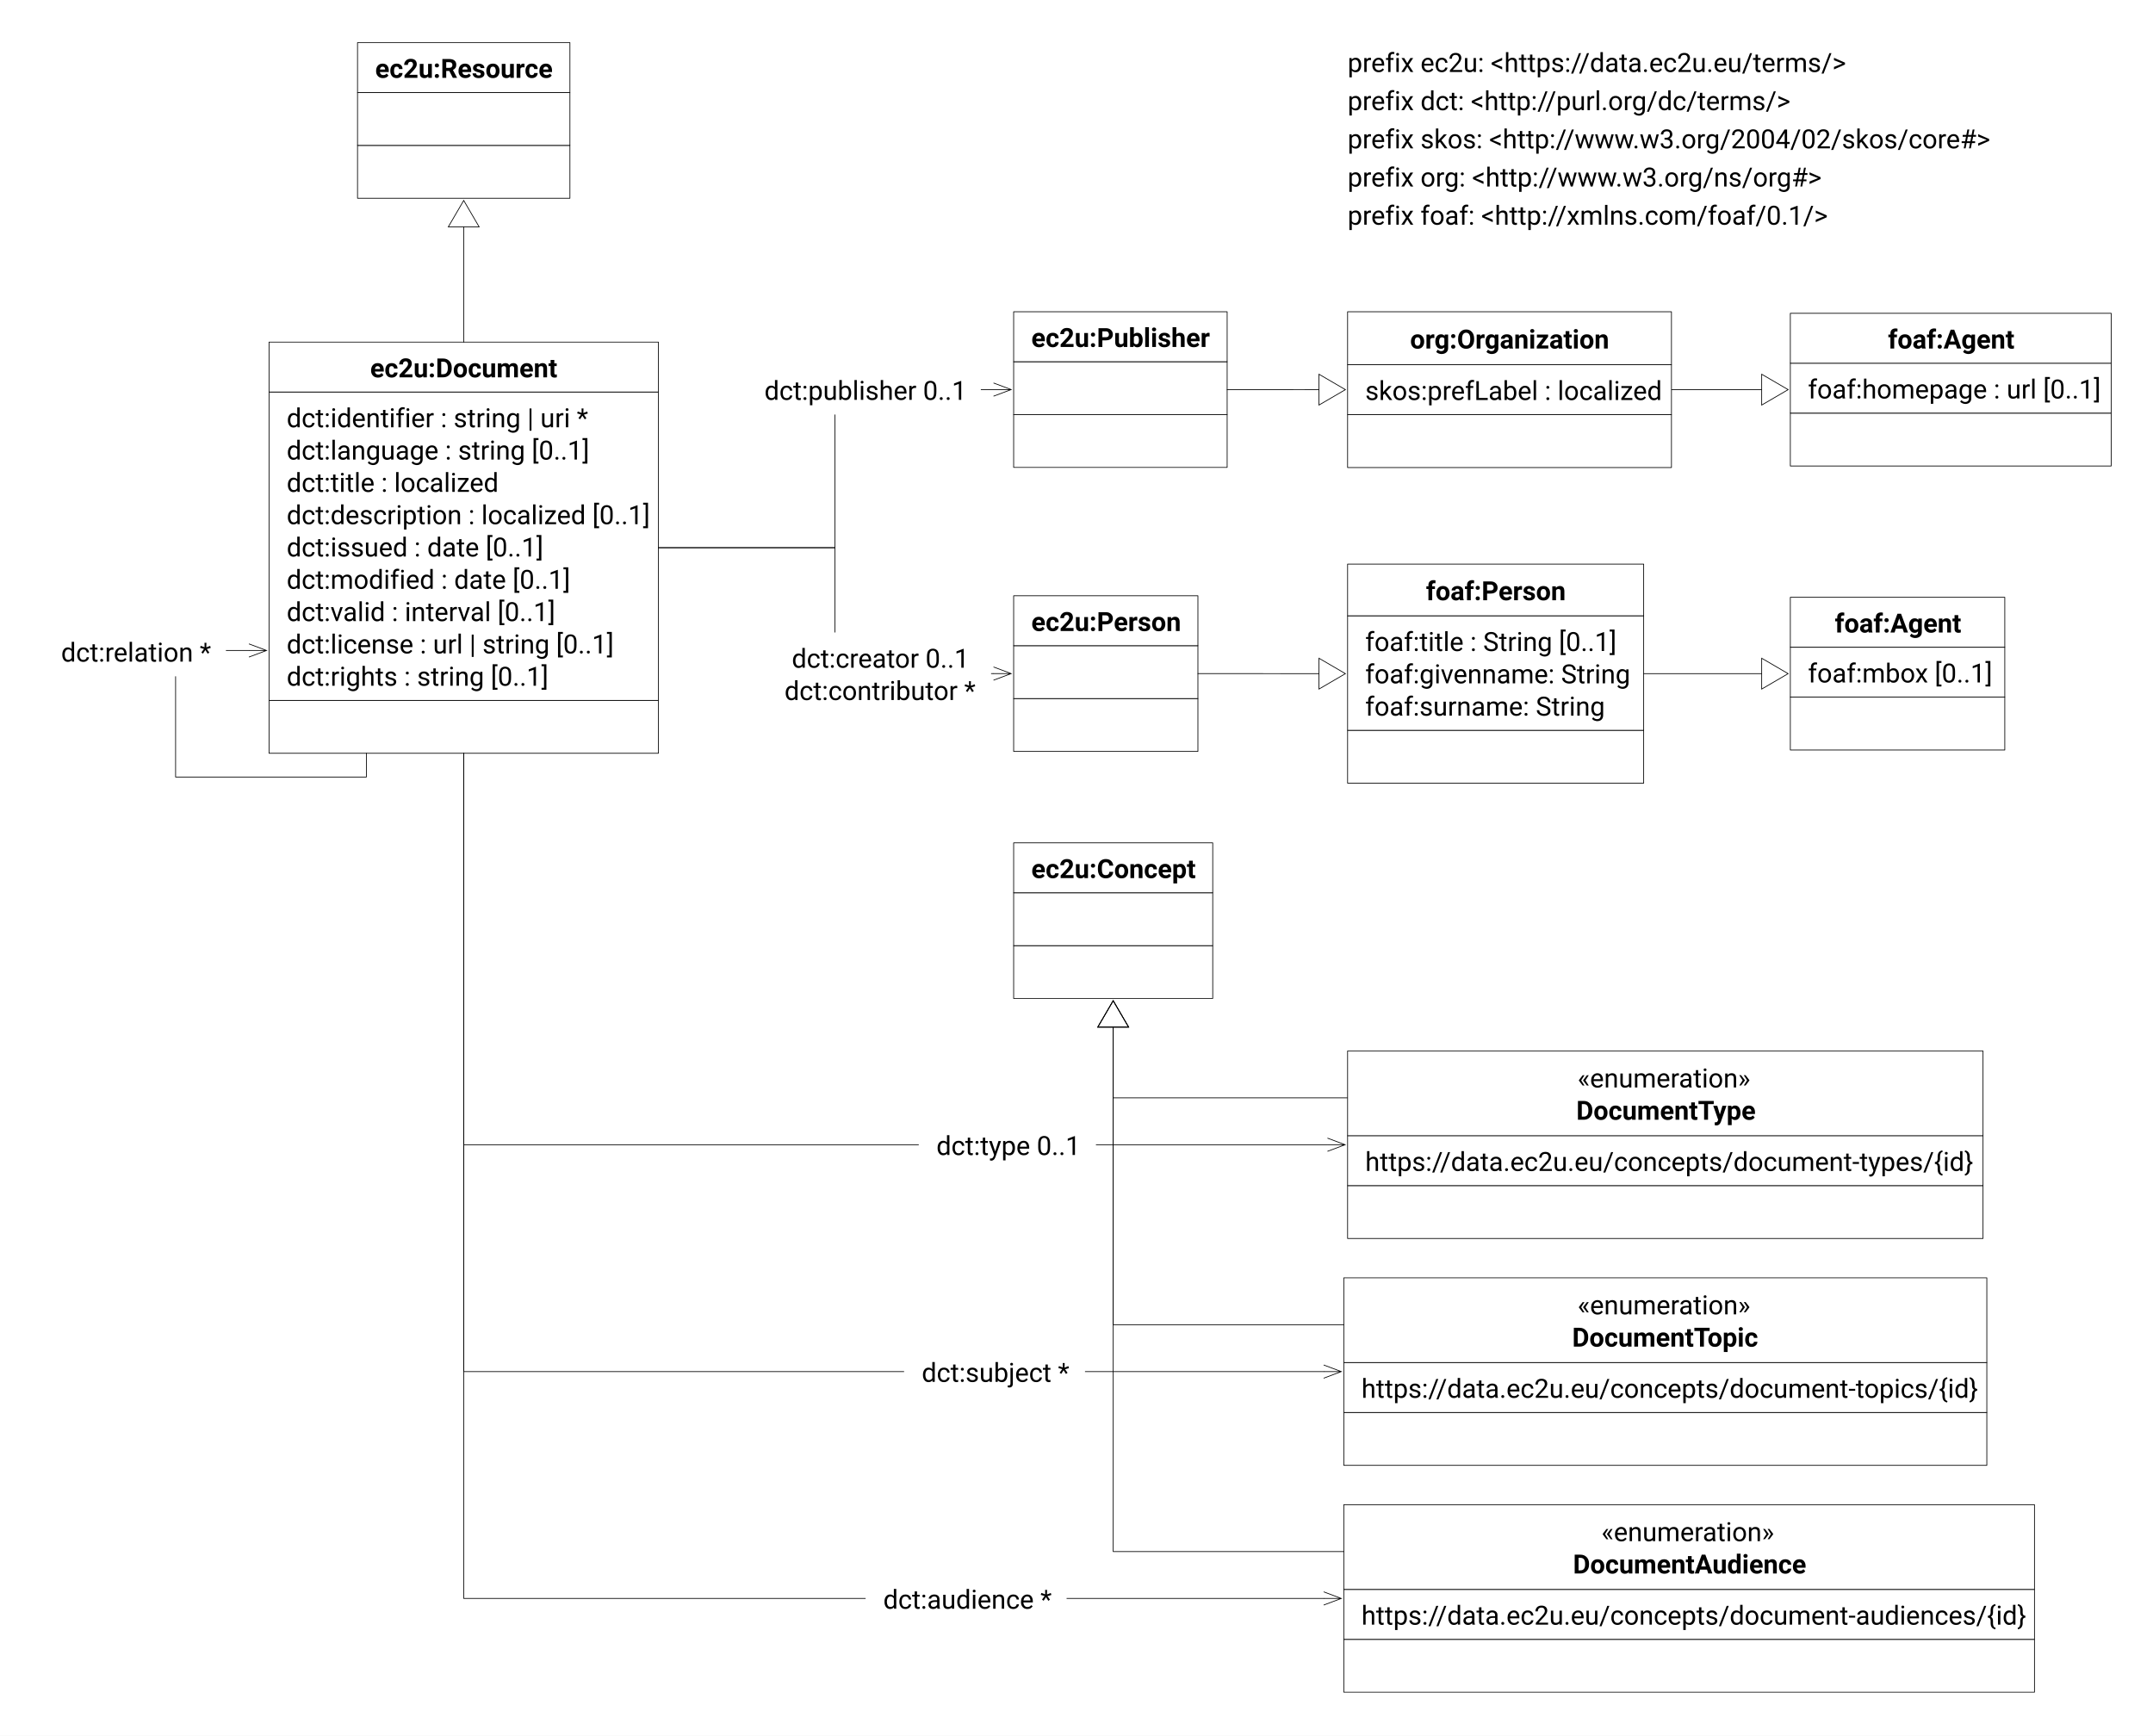
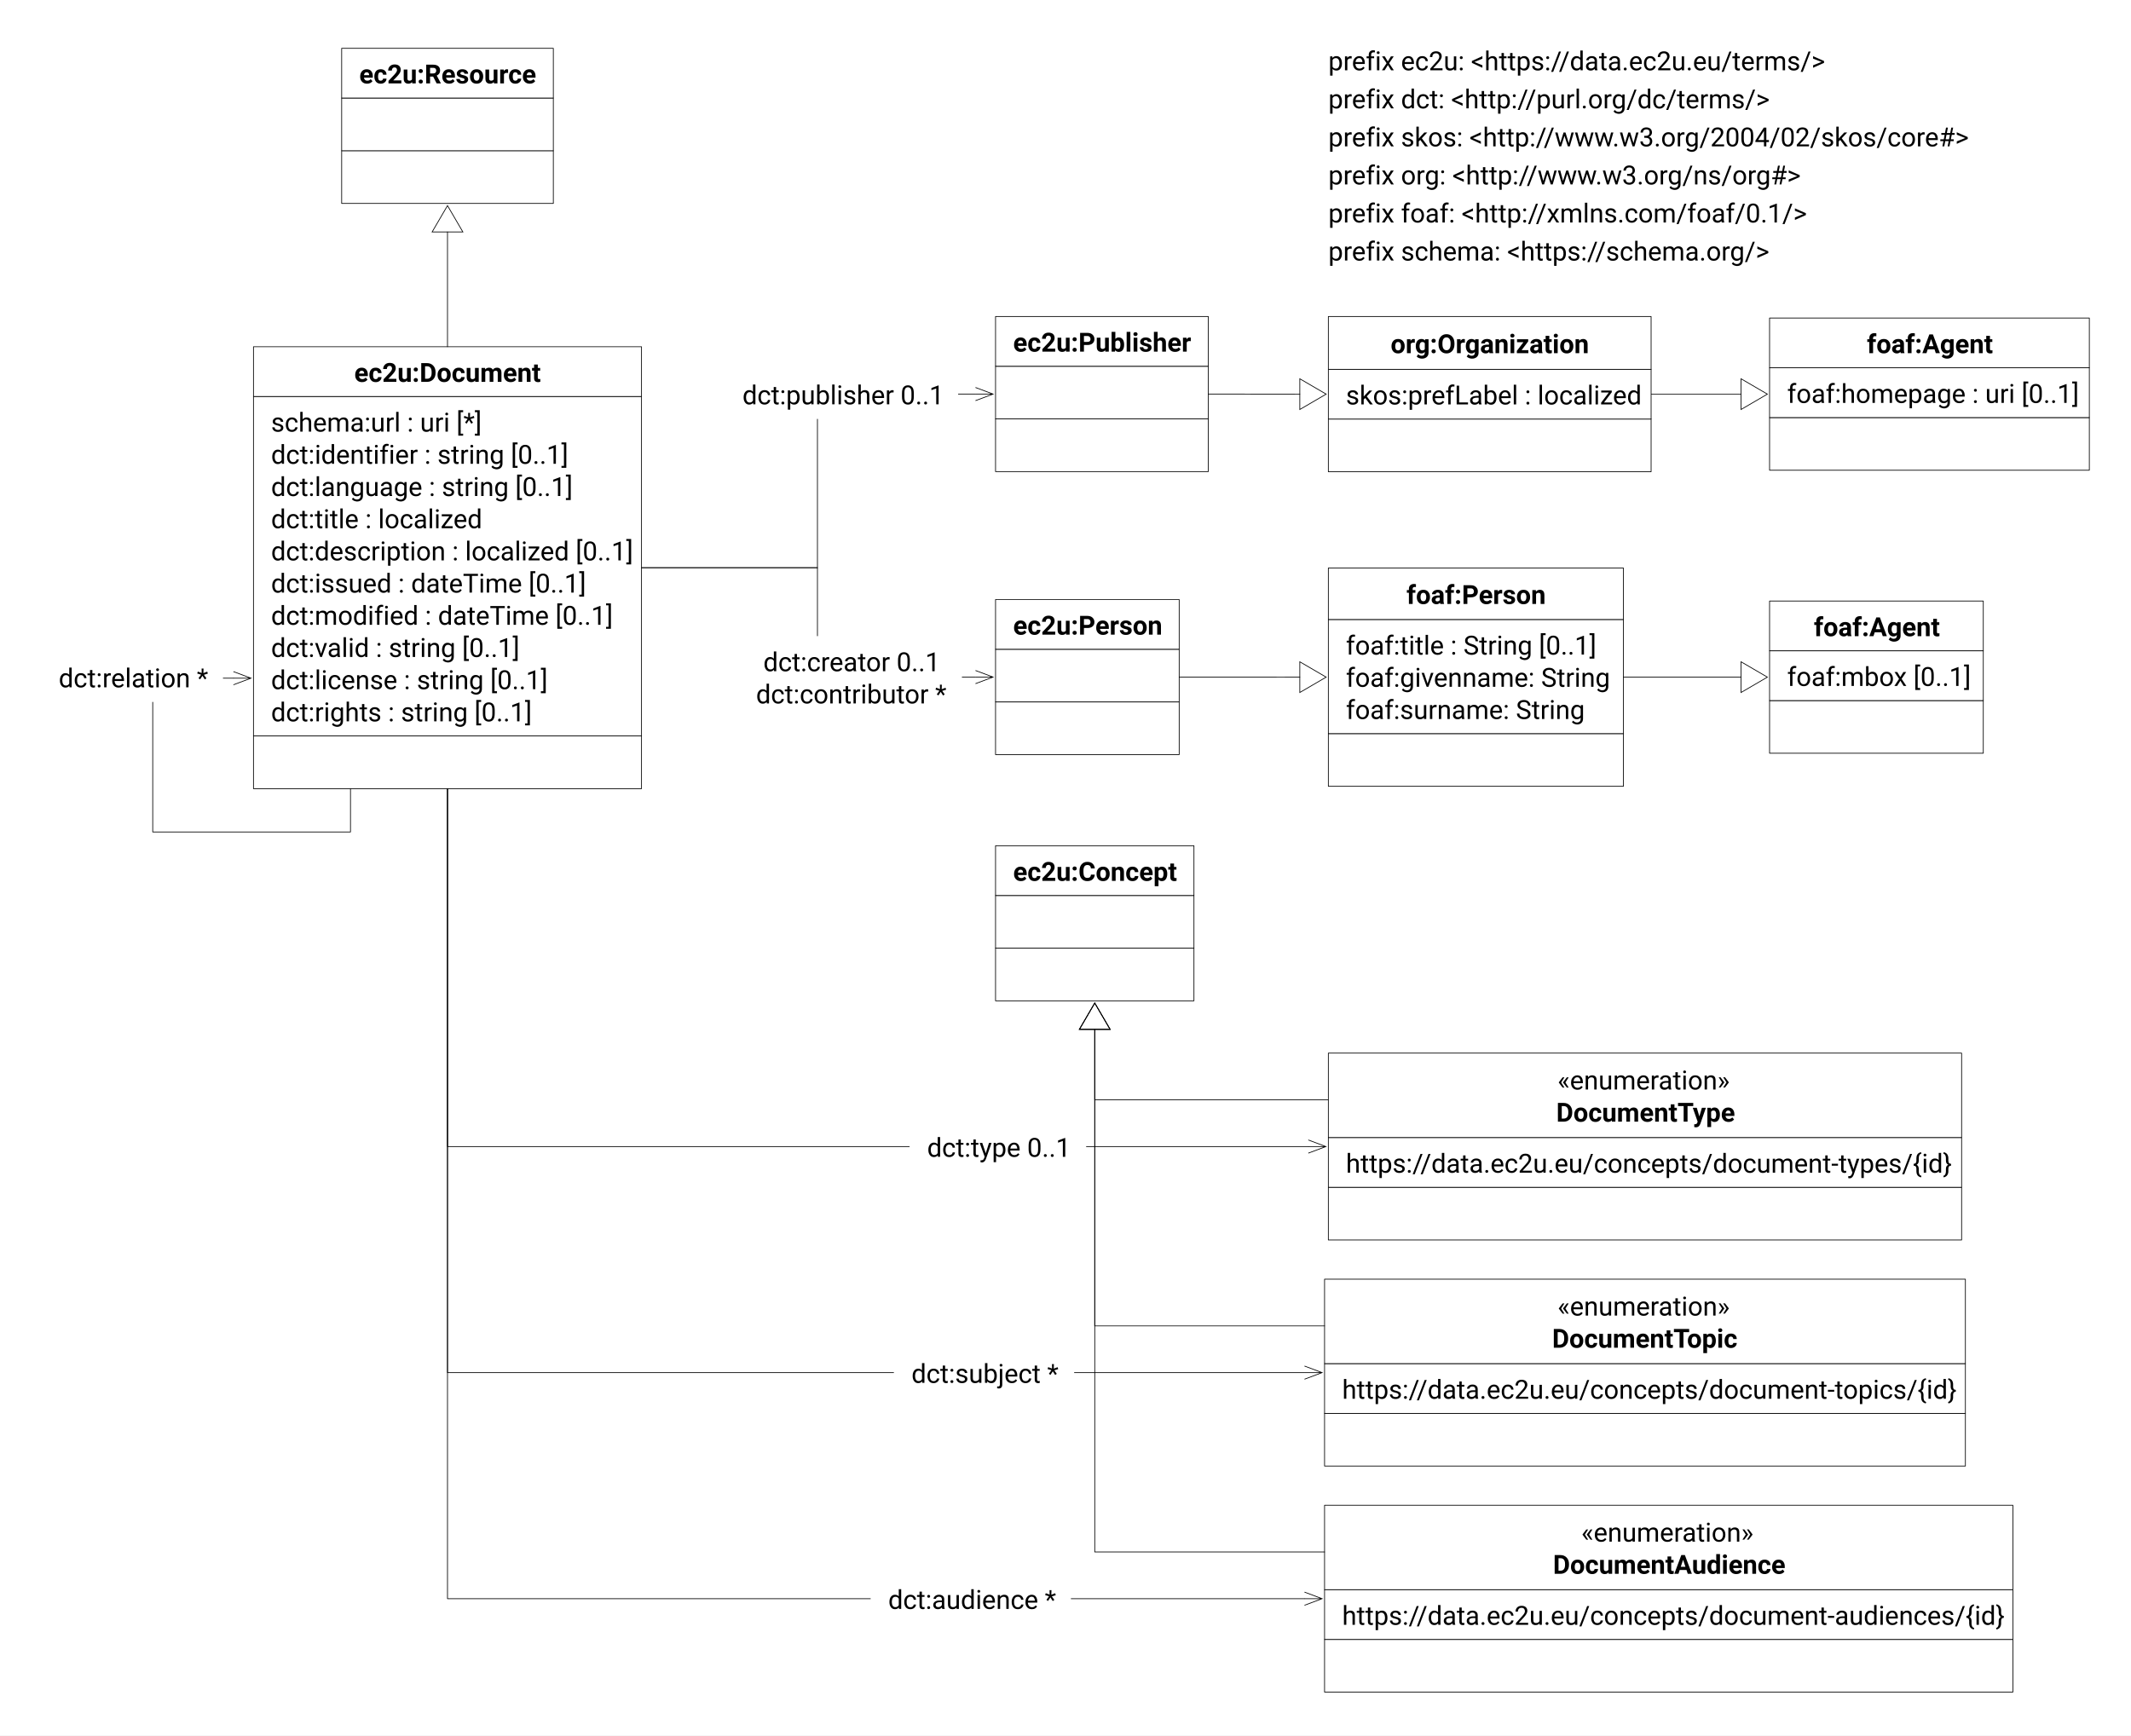
- <svg xmlns="http://www.w3.org/2000/svg" xmlns:xlink="http://www.w3.org/1999/xlink" version="1.1" viewBox="-97 22 733 591" width="733" height="591">
+ <svg xmlns="http://www.w3.org/2000/svg" xmlns:xlink="http://www.w3.org/1999/xlink" version="1.1" viewBox="-92 20 728 593" width="728" height="593">
  <defs>
    <marker orient="auto" overflow="visible" markerUnits="strokeWidth" id="UMLInheritance_Marker" stroke-linejoin="miter" stroke-miterlimit="10" viewBox="-1 -22 38 44" markerWidth="38" markerHeight="44" color="black">
      <g>
        <path d="M 36 0 L 0 -21 L 0 21 Z" fill="none" stroke="currentColor" stroke-width="1" />
      </g>
    </marker>
    <marker orient="auto" overflow="visible" markerUnits="strokeWidth" id="StickArrow_Marker" stroke-linejoin="miter" stroke-miterlimit="10" viewBox="-1 -10 26 20" markerWidth="26" markerHeight="20" color="black">
      <g>
        <path d="M 24 0 L 0 0 M 0 -9 L 24 0 L 0 9" fill="none" stroke="currentColor" stroke-width="1" />
      </g>
    </marker>
  </defs>
-   <g id="careers" stroke-opacity="1" fill="none" stroke-dasharray="none" stroke="none" fill-opacity="1">
-     <rect fill="white" x="-97" y="22" width="733" height="591" />
-     <g id="careers_Layer_1">
+   <g id="documents" stroke-dasharray="none" fill-opacity="1" fill="none" stroke="none" stroke-opacity="1">
+     <rect fill="white" x="-92" y="20" width="728" height="593" />
+     <g id="documents_Layer_1">
      <g id="Group_2">
        <g id="Graphic_5">
-           <rect x="-5.408" y="260.479" width="132.568" height="18" fill="white" />
-           <rect x="-5.408" y="260.479" width="132.568" height="18" stroke="black" stroke-linecap="round" stroke-linejoin="round" stroke-width=".25" />
+           <rect x="-5.408" y="271.479" width="132.568" height="18" fill="white" />
+           <rect x="-5.408" y="271.479" width="132.568" height="18" stroke="black" stroke-linecap="round" stroke-linejoin="round" stroke-width=".25" />
        </g>
        <g id="Graphic_4">
-           <rect x="-5.408" y="155.479" width="132.568" height="105" fill="white" />
-           <rect x="-5.408" y="155.479" width="132.568" height="105" stroke="black" stroke-linecap="round" stroke-linejoin="round" stroke-width=".25" />
+           <rect x="-5.408" y="155.479" width="132.568" height="116" fill="white" />
+           <rect x="-5.408" y="155.479" width="132.568" height="116" stroke="black" stroke-linecap="round" stroke-linejoin="round" stroke-width=".25" />
          <text transform="translate(.5920061 158.4788)" fill="black">
-             <tspan font-family="Roboto" font-size="9" fill="black" x="0" y="9">dct:identifier : string | uri
-                             *
-                         </tspan>
-             <tspan font-family="Roboto" font-size="9" fill="black" x="0" y="20">dct:language : string
-                             [0..1]
-                         </tspan>
-             <tspan font-family="Roboto" font-size="9" fill="black" x="0" y="31">dct:title : localized
-                         </tspan>
-             <tspan font-family="Roboto" font-size="9" fill="black" x="0" y="42">dct:description : localized
-                             [0..1]
-                         </tspan>
-             <tspan font-family="Roboto" font-size="9" fill="black" x="0" y="53">dct:issued : date [0..1]
-                         </tspan>
-             <tspan font-family="Roboto" font-size="9" fill="black" x="0" y="64">dct:modified : date [0..1]
-                         </tspan>
-             <tspan font-family="Roboto" font-size="9" fill="black" x="0" y="75">dct:valid : interval
-                             [0..1]
-                         </tspan>
-             <tspan font-family="Roboto" font-size="9" fill="black" x="0" y="86">dct:license : url | string
-                             [0..1]
-                         </tspan>
-             <tspan font-family="Roboto" font-size="9" fill="black" x="0" y="97">dct:rights : string [0..1]
+             <tspan font-family="Roboto" font-size="9" fill="black" x="0" y="9">schema:url : uri [*]</tspan>
+             <tspan font-family="Roboto" font-size="9" fill="black" x="0" y="20">dct:identifier : string
+                             [0..1]
+                         </tspan>
+             <tspan font-family="Roboto" font-size="9" fill="black" x="0" y="31">dct:language : string
+                             [0..1]
+                         </tspan>
+             <tspan font-family="Roboto" font-size="9" fill="black" x="0" y="42">dct:title : localized
+                         </tspan>
+             <tspan font-family="Roboto" font-size="9" fill="black" x="0" y="53">dct:description : localized
+                             [0..1]
+                         </tspan>
+             <tspan font-family="Roboto" font-size="9" fill="black" x="0" y="64">dct:issued : dateTime
+                             [0..1]
+                         </tspan>
+             <tspan font-family="Roboto" font-size="9" fill="black" x="0" y="75">dct:modified : dateTime
+                             [0..1]
+                         </tspan>
+             <tspan font-family="Roboto" font-size="9" fill="black" x="0" y="86">dct:valid : string [0..1]
+                         </tspan>
+             <tspan font-family="Roboto" font-size="9" fill="black" x="0" y="97">dct:license : string
+                             [0..1]
+                         </tspan>
+             <tspan font-family="Roboto" font-size="9" fill="black" x="0" y="108">dct:rights : string
+                             [0..1]
                        </tspan>
          </text>
        </g>
        <g id="Graphic_3">
          <rect x="-5.408" y="138.479" width="132.568" height="17" fill="white" />
          <rect x="-5.408" y="138.479" width="132.568" height="17" stroke="black" stroke-linecap="round" stroke-linejoin="round" stroke-width=".25" />
          <text transform="translate(29.02023 141.4788)" fill="black">
            <tspan font-family="Roboto" font-weight="bold" font-size="9" fill="black" x="0" y="9">
                            ec2u:Document
                        </tspan>
          </text>
        </g>
      </g>
      <g id="Group_111">
        <g id="Graphic_31">
-           <text transform="translate(361.7951 37.50394)" fill="black">
+           <text transform="translate(361.7951 35.01575)" fill="black">
            <tspan font-family="Roboto" font-size="9" fill="black" x="0" y="9">prefix ec2u: &lt;https://data.ec2u.eu/terms/&gt;</tspan>
          </text>
        </g>
      </g>
      <g id="Group_56">
        <g id="Graphic_59">
          <rect x="24.721" y="71.504" width="72.311" height="18" fill="white" />
          <rect x="24.721" y="71.504" width="72.311" height="18" stroke="black" stroke-linecap="round" stroke-linejoin="round" stroke-width=".25" />
        </g>
        <g id="Graphic_58">
          <rect x="24.721" y="53.504" width="72.311" height="18" fill="white" />
          <rect x="24.721" y="53.504" width="72.311" height="18" stroke="black" stroke-linecap="round" stroke-linejoin="round" stroke-width=".25" />
        </g>
        <g id="Graphic_57">
          <a xlink:href="resources.svg">
            <rect x="24.721" y="36.504" width="72.311" height="17" fill="white" />
            <rect x="24.721" y="36.504" width="72.311" height="17" stroke="black" stroke-linecap="round" stroke-linejoin="round" stroke-width=".25" />
            <text transform="translate(30.72091 39.50394)" fill="black">
              <tspan font-family="Roboto" font-weight="bold" font-size="9" fill="black" x="0" y="9">
                                ec2u:Resource
                            </tspan>
            </text>
          </a>
        </g>
      </g>
      <g id="Line_114">
        <line x1="60.876" y1="138.479" x2="60.876" y2="99.254" marker-end="url(#UMLInheritance_Marker)" stroke="black" stroke-linecap="round" stroke-linejoin="round" stroke-width=".25" />
      </g>
      <g id="Graphic_116">
        <a xlink:href="http://xmlns.com/foaf/spec/">
-           <text transform="translate(361.7951 89.50394)" fill="black">
+           <text transform="translate(361.7951 87.01575)" fill="black">
            <tspan font-family="Roboto" font-size="9" fill="black" x="0" y="9">prefix foaf: &lt;http://xmlns.com/foaf/0.1/&gt;</tspan>
          </text>
        </a>
      </g>
      <g id="Group_120">
        <g id="Graphic_123">
          <rect x="361.795" y="270.667" width="100.805" height="18" fill="white" />
          <rect x="361.795" y="270.667" width="100.805" height="18" stroke="black" stroke-linecap="round" stroke-linejoin="round" stroke-width=".25" />
        </g>
        <g id="Graphic_122">
          <rect x="361.795" y="231.667" width="100.805" height="39" fill="white" />
          <rect x="361.795" y="231.667" width="100.805" height="39" stroke="black" stroke-linecap="round" stroke-linejoin="round" stroke-width=".25" />
          <text transform="translate(367.7951 234.6673)" fill="black">
            <tspan font-family="Roboto" font-size="9" fill="black" x="0" y="9">foaf:title : String [0..1]
                        </tspan>
            <tspan font-family="Roboto" font-size="9" fill="black" x="0" y="20">foaf:givenname: String
                        </tspan>
            <tspan font-family="Roboto" font-size="9" fill="black" x="0" y="31">foaf:surname: String</tspan>
          </text>
        </g>
        <g id="Graphic_121">
          <a xlink:href="http://xmlns.com/foaf/spec/#term_Person">
            <rect x="361.795" y="214.077" width="100.805" height="17.59" fill="white" />
            <rect x="361.795" y="214.077" width="100.805" height="17.59" stroke="black" stroke-linecap="round" stroke-linejoin="round" stroke-width=".25" />
            <text transform="translate(388.4889 217.3723)" fill="black">
              <tspan font-family="Roboto" font-weight="bold" font-size="9" fill="black" x="0" y="9">
                                foaf:Person
                            </tspan>
            </text>
          </a>
        </g>
      </g>
      <g id="Group_133">
        <g id="Graphic_136">
          <rect x="248.102" y="163.148" width="72.688" height="18" fill="white" />
          <rect x="248.102" y="163.148" width="72.688" height="18" stroke="black" stroke-linecap="round" stroke-linejoin="round" stroke-width=".25" />
        </g>
        <g id="Graphic_135">
          <rect x="248.102" y="145.148" width="72.688" height="18" fill="white" />
          <rect x="248.102" y="145.148" width="72.688" height="18" stroke="black" stroke-linecap="round" stroke-linejoin="round" stroke-width=".25" />
        </g>
        <g id="Graphic_134">
          <rect x="248.102" y="128.148" width="72.688" height="17" fill="white" />
          <rect x="248.102" y="128.148" width="72.688" height="17" stroke="black" stroke-linecap="round" stroke-linejoin="round" stroke-width=".25" />
          <text transform="translate(254.1024 131.1479)" fill="black">
            <tspan font-family="Roboto" font-weight="bold" font-size="9" fill="black" x="0" y="9">
                            ec2u:Publisher
                        </tspan>
          </text>
        </g>
      </g>
      <g id="Line_132">
-         <path d="M 127.16 208.479 L 187.26 208.479 L 187.26 154.648 L 241.252 154.648" marker-end="url(#StickArrow_Marker)" stroke="black" stroke-linecap="round" stroke-linejoin="round" stroke-width=".25" />
+         <path d="M 127.16 213.979 L 187.26 213.979 L 187.26 154.648 L 241.252 154.648" marker-end="url(#StickArrow_Marker)" stroke="black" stroke-linecap="round" stroke-linejoin="round" stroke-width=".25" />
      </g>
      <g id="Graphic_131">
-         <rect x="157.231" y="146.148" width="79.698" height="17" fill="white" />
-         <text transform="translate(163.2313 149.1478)" fill="black">
+         <rect x="155.626" y="146.148" width="79.698" height="17" fill="white" />
+         <text transform="translate(161.6257 149.1478)" fill="black">
          <tspan font-family="Roboto" font-size="9" fill="black" x="0" y="9">dct:publisher 0..1</tspan>
        </text>
      </g>
      <g id="Group_142">
        <g id="Graphic_145">
          <rect x="512.527" y="162.67" width="109.238" height="18" fill="white" />
          <rect x="512.527" y="162.67" width="109.238" height="18" stroke="black" stroke-linecap="round" stroke-linejoin="round" stroke-width=".25" />
        </g>
        <g id="Graphic_144">
          <rect x="512.527" y="145.67" width="109.238" height="17" fill="white" />
          <rect x="512.527" y="145.67" width="109.238" height="17" stroke="black" stroke-linecap="round" stroke-linejoin="round" stroke-width=".25" />
          <text transform="translate(518.5273 148.6697)" fill="black">
-             <tspan font-family="Roboto" font-size="9" fill="black" x="0" y="9">foaf:homepage : url [0..1]
+             <tspan font-family="Roboto" font-size="9" fill="black" x="0" y="9">foaf:homepage : uri [0..1]
                        </tspan>
          </text>
        </g>
        <g id="Graphic_143">
          <a xlink:href="http://xmlns.com/foaf/0.1/#term_Agent">
            <rect x="512.527" y="128.67" width="109.238" height="17" fill="white" />
            <rect x="512.527" y="128.67" width="109.238" height="17" stroke="black" stroke-linecap="round" stroke-linejoin="round" stroke-width=".25" />
            <text transform="translate(545.78 131.6697)" fill="black">
              <tspan font-family="Roboto" font-weight="bold" font-size="9" fill="black" x="0" y="9">
                                foaf:Agent
                            </tspan>
            </text>
          </a>
        </g>
      </g>
      <g id="Line_141">
        <line x1="472.057" y1="154.67" x2="502.777" y2="154.67" marker-end="url(#UMLInheritance_Marker)" stroke="black" stroke-linecap="round" stroke-linejoin="round" stroke-width=".25" />
      </g>
      <g id="Group_137">
        <g id="Graphic_140">
          <rect x="361.795" y="163.192" width="110.262" height="18" fill="white" />
          <rect x="361.795" y="163.192" width="110.262" height="18" stroke="black" stroke-linecap="round" stroke-linejoin="round" stroke-width=".25" />
        </g>
        <g id="Graphic_139">
          <rect x="361.795" y="146.192" width="110.262" height="17" fill="white" />
          <rect x="361.795" y="146.192" width="110.262" height="17" stroke="black" stroke-linecap="round" stroke-linejoin="round" stroke-width=".25" />
          <text transform="translate(367.7951 149.1916)" fill="black">
            <tspan font-family="Roboto" font-size="9" fill="black" x="0" y="9">skos:prefLabel : localized
                        </tspan>
          </text>
        </g>
        <g id="Graphic_138">
          <a xlink:href="https://www.w3.org/TR/vocab-org/#org:Organization">
            <rect x="361.795" y="128.148" width="110.262" height="18.044" fill="white" />
            <rect x="361.795" y="128.148" width="110.262" height="18.044" stroke="black" stroke-linecap="round" stroke-linejoin="round" stroke-width=".25" />
            <text transform="translate(383.0748 131.6697)" fill="black">
              <tspan font-family="Roboto" font-weight="bold" font-size="9" fill="black" x="0" y="9">
                                org:Organization
                            </tspan>
            </text>
          </a>
        </g>
      </g>
      <g id="Line_146">
        <path d="M 320.791 154.648 L 331.791 154.648 L 350.795 154.67 L 352.045 154.67" marker-end="url(#UMLInheritance_Marker)" stroke="black" stroke-linecap="round" stroke-linejoin="round" stroke-width=".25" />
      </g>
      <g id="Line_167">
        <path d="M 361.795 395.805 L 281.992 395.805 L 281.992 371.726" marker-end="url(#UMLInheritance_Marker)" stroke="black" stroke-linecap="round" stroke-linejoin="round" stroke-width=".25" />
      </g>
      <g id="Group_163">
        <g id="Graphic_166">
          <rect x="248.102" y="343.976" width="67.78" height="18" fill="white" />
          <rect x="248.102" y="343.976" width="67.78" height="18" stroke="black" stroke-linecap="round" stroke-linejoin="round" stroke-width=".25" />
        </g>
        <g id="Graphic_165">
          <rect x="248.102" y="325.976" width="67.78" height="18" fill="white" />
          <rect x="248.102" y="325.976" width="67.78" height="18" stroke="black" stroke-linecap="round" stroke-linejoin="round" stroke-width=".25" />
        </g>
        <g id="Graphic_164">
          <a xlink:href="datasets.svg">
            <rect x="248.102" y="308.976" width="67.78" height="17" fill="white" />
            <rect x="248.102" y="308.976" width="67.78" height="17" stroke="black" stroke-linecap="round" stroke-linejoin="round" stroke-width=".25" />
            <text transform="translate(254.1024 311.9764)" fill="black">
              <tspan font-family="Roboto" font-weight="bold" font-size="9" fill="black" x="0" y="9">
                                ec2u:Concept
                            </tspan>
            </text>
          </a>
        </g>
      </g>
      <g id="Group_159">
        <g id="Graphic_162">
          <rect x="361.795" y="425.691" width="216.337" height="18" fill="white" />
          <rect x="361.795" y="425.691" width="216.337" height="18" stroke="black" stroke-linecap="round" stroke-linejoin="round" stroke-width=".25" />
        </g>
        <g id="Graphic_161">
          <rect x="361.795" y="408.691" width="216.337" height="17" fill="white" />
          <rect x="361.795" y="408.691" width="216.337" height="17" stroke="black" stroke-linecap="round" stroke-linejoin="round" stroke-width=".25" />
          <text transform="translate(367.7951 411.691)" fill="black">
            <tspan font-family="Roboto" font-size="9" fill="black" x="0" y="9">
                            https://data.ec2u.eu/concepts/document-types/{id}
                        </tspan>
          </text>
        </g>
        <g id="Graphic_160">
          <rect x="361.795" y="379.843" width="216.337" height="28.848" fill="white" />
          <rect x="361.795" y="379.843" width="216.337" height="28.848" stroke="black" stroke-linecap="round" stroke-linejoin="round" stroke-width=".25" />
          <text transform="translate(439.6434 383.2668)" fill="black">
            <tspan font-family="Roboto" font-size="9" fill="black" x=".446" y="9">«enumeration»</tspan>
            <tspan font-family="Roboto" font-weight="bold" font-size="9" fill="black" x="0" y="20">
                            DocumentType
                        </tspan>
          </text>
        </g>
      </g>
      <g id="Line_172">
-         <path d="M 127.16 208.479 L 187.26 208.479 L 187.26 251.35 L 241.252 251.35" marker-end="url(#StickArrow_Marker)" stroke="black" stroke-linecap="round" stroke-linejoin="round" stroke-width=".25" />
+         <path d="M 127.16 213.979 L 187.26 213.979 L 187.26 251.35 L 241.252 251.35" marker-end="url(#StickArrow_Marker)" stroke="black" stroke-linecap="round" stroke-linejoin="round" stroke-width=".25" />
      </g>
      <g id="Graphic_173">
-         <rect x="164.078" y="237.35" width="76.345" height="28" fill="white" />
-         <text transform="translate(170.0775 240.3504)" fill="black">
+         <rect x="160.274" y="237.35" width="76.345" height="28" fill="white" />
+         <text transform="translate(166.2738 240.3504)" fill="black">
          <tspan font-family="Roboto" font-size="9" fill="black" x="2.483" y="9">dct:creator 0..1</tspan>
          <tspan font-family="Roboto" font-size="9" fill="black" x="0" y="20">dct:contributor *</tspan>
        </text>
      </g>
      <g id="Group_175">
        <g id="Graphic_178">
          <rect x="512.527" y="259.372" width="73.014" height="18" fill="white" />
          <rect x="512.527" y="259.372" width="73.014" height="18" stroke="black" stroke-linecap="round" stroke-linejoin="round" stroke-width=".25" />
        </g>
        <g id="Graphic_177">
          <rect x="512.527" y="242.372" width="73.014" height="17" fill="white" />
          <rect x="512.527" y="242.372" width="73.014" height="17" stroke="black" stroke-linecap="round" stroke-linejoin="round" stroke-width=".25" />
          <text transform="translate(518.5273 245.3723)" fill="black">
            <tspan font-family="Roboto" font-size="9" fill="black" x="0" y="9">foaf:mbox [0..1]</tspan>
          </text>
        </g>
        <g id="Graphic_176">
          <a xlink:href="http://xmlns.com/foaf/0.1/#term_Agent">
            <rect x="512.527" y="225.372" width="73.014" height="17" fill="white" />
            <rect x="512.527" y="225.372" width="73.014" height="17" stroke="black" stroke-linecap="round" stroke-linejoin="round" stroke-width=".25" />
            <text transform="translate(527.668 228.3723)" fill="black">
              <tspan font-family="Roboto" font-weight="bold" font-size="9" fill="black" x="0" y="9">
                                foaf:Agent
                            </tspan>
            </text>
          </a>
        </g>
      </g>
      <g id="Line_174">
        <line x1="462.6" y1="251.372" x2="502.777" y2="251.372" marker-end="url(#UMLInheritance_Marker)" stroke="black" stroke-linecap="round" stroke-linejoin="round" stroke-width=".25" />
      </g>
      <g id="Group_180">
        <g id="Graphic_183">
          <rect x="248.102" y="259.85" width="62.735" height="18" fill="white" />
          <rect x="248.102" y="259.85" width="62.735" height="18" stroke="black" stroke-linecap="round" stroke-linejoin="round" stroke-width=".25" />
        </g>
        <g id="Graphic_182">
          <rect x="248.102" y="241.85" width="62.735" height="18" fill="white" />
          <rect x="248.102" y="241.85" width="62.735" height="18" stroke="black" stroke-linecap="round" stroke-linejoin="round" stroke-width=".25" />
        </g>
        <g id="Graphic_181">
          <a xlink:href="persons.svg">
            <rect x="248.102" y="224.85" width="62.735" height="17" fill="white" />
            <rect x="248.102" y="224.85" width="62.735" height="17" stroke="black" stroke-linecap="round" stroke-linejoin="round" stroke-width=".25" />
            <text transform="translate(254.1024 227.8504)" fill="black">
              <tspan font-family="Roboto" font-weight="bold" font-size="9" fill="black" x="0" y="9">
                                ec2u:Person
                            </tspan>
            </text>
          </a>
        </g>
      </g>
      <g id="Line_179">
        <path d="M 310.837 251.35 L 321.837 251.35 L 350.795 251.372 L 352.045 251.372" marker-end="url(#UMLInheritance_Marker)" stroke="black" stroke-linecap="round" stroke-linejoin="round" stroke-width=".25" />
      </g>
      <g id="Graphic_184">
-         <text transform="translate(361.7951 50.50394)" fill="black">
+         <text transform="translate(361.7951 48.01575)" fill="black">
          <tspan font-family="Roboto" font-size="9" fill="black" x="0" y="9">prefix dct: &lt;http://purl.org/dc/terms/&gt;</tspan>
        </text>
      </g>
      <g id="Graphic_185">
-         <text transform="translate(361.7951 63.50394)" fill="black">
+         <text transform="translate(361.7951 61.01575)" fill="black">
          <tspan font-family="Roboto" font-size="9" fill="black" x="0" y="9">prefix skos: &lt;http://www.w3.org/2004/02/skos/core#&gt;</tspan>
        </text>
      </g>
      <g id="Line_188">
-         <path d="M 27.734 278.479 L 27.734 286.579 L -37.217 286.579 L -37.217 243.479 L -12.258 243.479" marker-end="url(#StickArrow_Marker)" stroke="black" stroke-linecap="round" stroke-linejoin="round" stroke-width=".25" />
+         <path d="M 27.734 289.479 L 27.734 304.278 L -39.824 304.278 L -39.824 251.729 L -12.258 251.729" marker-end="url(#StickArrow_Marker)" stroke="black" stroke-linecap="round" stroke-linejoin="round" stroke-width=".25" />
      </g>
      <g id="Graphic_189">
-         <rect x="-82.205" y="235.276" width="62.124" height="17" fill="white" />
-         <text transform="translate(-76.20472 238.2756)" fill="black">
+         <rect x="-77.953" y="242.85" width="62.124" height="17" fill="white" />
+         <text transform="translate(-71.95276 245.8504)" fill="black">
          <tspan font-family="Roboto" font-size="9" fill="black" x="0" y="9">dct:relation *</tspan>
        </text>
      </g>
      <g id="Group_190">
        <g id="Graphic_193">
          <rect x="360.501" y="502.935" width="218.925" height="18" fill="white" />
          <rect x="360.501" y="502.935" width="218.925" height="18" stroke="black" stroke-linecap="round" stroke-linejoin="round" stroke-width=".25" />
        </g>
        <g id="Graphic_192">
          <rect x="360.501" y="485.935" width="218.925" height="17" fill="white" />
          <rect x="360.501" y="485.935" width="218.925" height="17" stroke="black" stroke-linecap="round" stroke-linejoin="round" stroke-width=".25" />
          <text transform="translate(366.5009 488.9351)" fill="black">
            <tspan font-family="Roboto" font-size="9" fill="black" x="0" y="9">
                            https://data.ec2u.eu/concepts/document-topics/{id}
                        </tspan>
          </text>
        </g>
        <g id="Graphic_191">
          <rect x="360.501" y="457.087" width="218.925" height="28.848" fill="white" />
          <rect x="360.501" y="457.087" width="218.925" height="28.848" stroke="black" stroke-linecap="round" stroke-linejoin="round" stroke-width=".25" />
          <text transform="translate(438.2438 460.5109)" fill="black">
            <tspan font-family="Roboto" font-size="9" fill="black" x="1.846" y="9">«enumeration»</tspan>
            <tspan font-family="Roboto" font-weight="bold" font-size="9" fill="black" x="0" y="20">
                            DocumentTopic
                        </tspan>
          </text>
        </g>
      </g>
      <g id="Group_194">
        <g id="Graphic_197">
          <rect x="360.501" y="580.179" width="235.145" height="18" fill="white" />
          <rect x="360.501" y="580.179" width="235.145" height="18" stroke="black" stroke-linecap="round" stroke-linejoin="round" stroke-width=".25" />
        </g>
        <g id="Graphic_196">
          <rect x="360.501" y="563.179" width="235.145" height="17" fill="white" />
          <rect x="360.501" y="563.179" width="235.145" height="17" stroke="black" stroke-linecap="round" stroke-linejoin="round" stroke-width=".25" />
          <text transform="translate(366.5009 566.1792)" fill="black">
            <tspan font-family="Roboto" font-size="9" fill="black" x="0" y="9">
                            https://data.ec2u.eu/concepts/document-audiences/{id}
                        </tspan>
          </text>
        </g>
        <g id="Graphic_195">
          <rect x="360.501" y="534.331" width="235.145" height="28.848" fill="white" />
          <rect x="360.501" y="534.331" width="235.145" height="28.848" stroke="black" stroke-linecap="round" stroke-linejoin="round" stroke-width=".25" />
          <text transform="translate(438.5338 537.7549)" fill="black">
            <tspan font-family="Roboto" font-size="9" fill="black" x="9.666" y="9">«enumeration»</tspan>
            <tspan font-family="Roboto" font-weight="bold" font-size="9" fill="black" x="0" y="20">
                            DocumentAudience
                        </tspan>
          </text>
        </g>
      </g>
      <g id="Line_198">
        <path d="M 360.501 550.293 L 281.992 550.293 L 281.992 493.761 L 281.992 416.517 L 281.992 371.726" marker-end="url(#UMLInheritance_Marker)" stroke="black" stroke-linecap="round" stroke-linejoin="round" stroke-width=".25" />
      </g>
      <g id="Line_199">
        <path d="M 360.501 473.049 L 281.992 473.049 L 281.992 416.517 L 281.992 371.726" marker-end="url(#UMLInheritance_Marker)" stroke="black" stroke-linecap="round" stroke-linejoin="round" stroke-width=".25" />
      </g>
      <g id="Line_168">
-         <path d="M 60.876 278.479 L 60.876 411.767 L 354.945 411.767" marker-end="url(#StickArrow_Marker)" stroke="black" stroke-linecap="round" stroke-linejoin="round" stroke-width=".25" />
+         <path d="M 60.876 289.479 L 60.876 411.767 L 354.945 411.767" marker-end="url(#StickArrow_Marker)" stroke="black" stroke-linecap="round" stroke-linejoin="round" stroke-width=".25" />
      </g>
      <g id="Line_186">
-         <path d="M 60.876 278.479 L 60.876 566.255 L 353.651 566.255" marker-end="url(#StickArrow_Marker)" stroke="black" stroke-linecap="round" stroke-linejoin="round" stroke-width=".25" />
+         <path d="M 60.876 289.479 L 60.876 566.255 L 353.651 566.255" marker-end="url(#StickArrow_Marker)" stroke="black" stroke-linecap="round" stroke-linejoin="round" stroke-width=".25" />
      </g>
      <g id="Graphic_169">
-         <rect x="215.795" y="403.267" width="60.327" height="17" fill="white" />
-         <text transform="translate(221.7948 406.2667)" fill="black">
+         <rect x="218.729" y="403.267" width="60.327" height="17" fill="white" />
+         <text transform="translate(224.7293 406.2667)" fill="black">
          <tspan font-family="Roboto" font-size="9" fill="black" x="0" y="9">dct:type 0..1</tspan>
        </text>
      </g>
      <g id="Line_170">
-         <path d="M 60.876 278.479 L 60.876 489.011 L 353.651 489.011" marker-end="url(#StickArrow_Marker)" stroke="black" stroke-linecap="round" stroke-linejoin="round" stroke-width=".25" />
+         <path d="M 60.876 289.479 L 60.876 489.011 L 353.651 489.011" marker-end="url(#StickArrow_Marker)" stroke="black" stroke-linecap="round" stroke-linejoin="round" stroke-width=".25" />
      </g>
      <g id="Graphic_171">
-         <rect x="210.805" y="480.511" width="61.592" height="17" fill="white" />
-         <text transform="translate(216.8049 483.5108)" fill="black">
+         <rect x="213.369" y="480.511" width="61.592" height="17" fill="white" />
+         <text transform="translate(219.3686 483.5108)" fill="black">
          <tspan font-family="Roboto" font-size="9" fill="black" x="0" y="9">dct:subject *</tspan>
        </text>
      </g>
      <g id="Graphic_187">
-         <rect x="197.707" y="557.755" width="68.421" height="17" fill="white" />
-         <text transform="translate(203.707 560.7549)" fill="black">
+         <rect x="205.433" y="557.755" width="68.421" height="17" fill="white" />
+         <text transform="translate(211.4327 560.7549)" fill="black">
          <tspan font-family="Roboto" font-size="9" fill="black" x="0" y="9">dct:audience *</tspan>
        </text>
      </g>
      <g id="Graphic_203">
        <a xlink:href="http://www.w3.org/ns/org#">
-           <text transform="translate(361.7951 76.50394)" fill="black">
+           <text transform="translate(361.7951 74.01575)" fill="black">
            <tspan font-family="Roboto" font-size="9" fill="black" x="0" y="9">prefix org: &lt;http://www.w3.org/ns/org#&gt;</tspan>
+           </text>
+         </a>
+       </g>
+       <g id="Graphic_204">
+         <a xlink:href="https://schema.org/">
+           <text transform="translate(361.7951 100.0157)" fill="black">
+             <tspan font-family="Roboto" font-size="9" fill="black" x="0" y="9">prefix schema: &lt;https://schema.org/&gt;</tspan>
          </text>
        </a>
      </g>
    </g>
  </g>
</svg>
